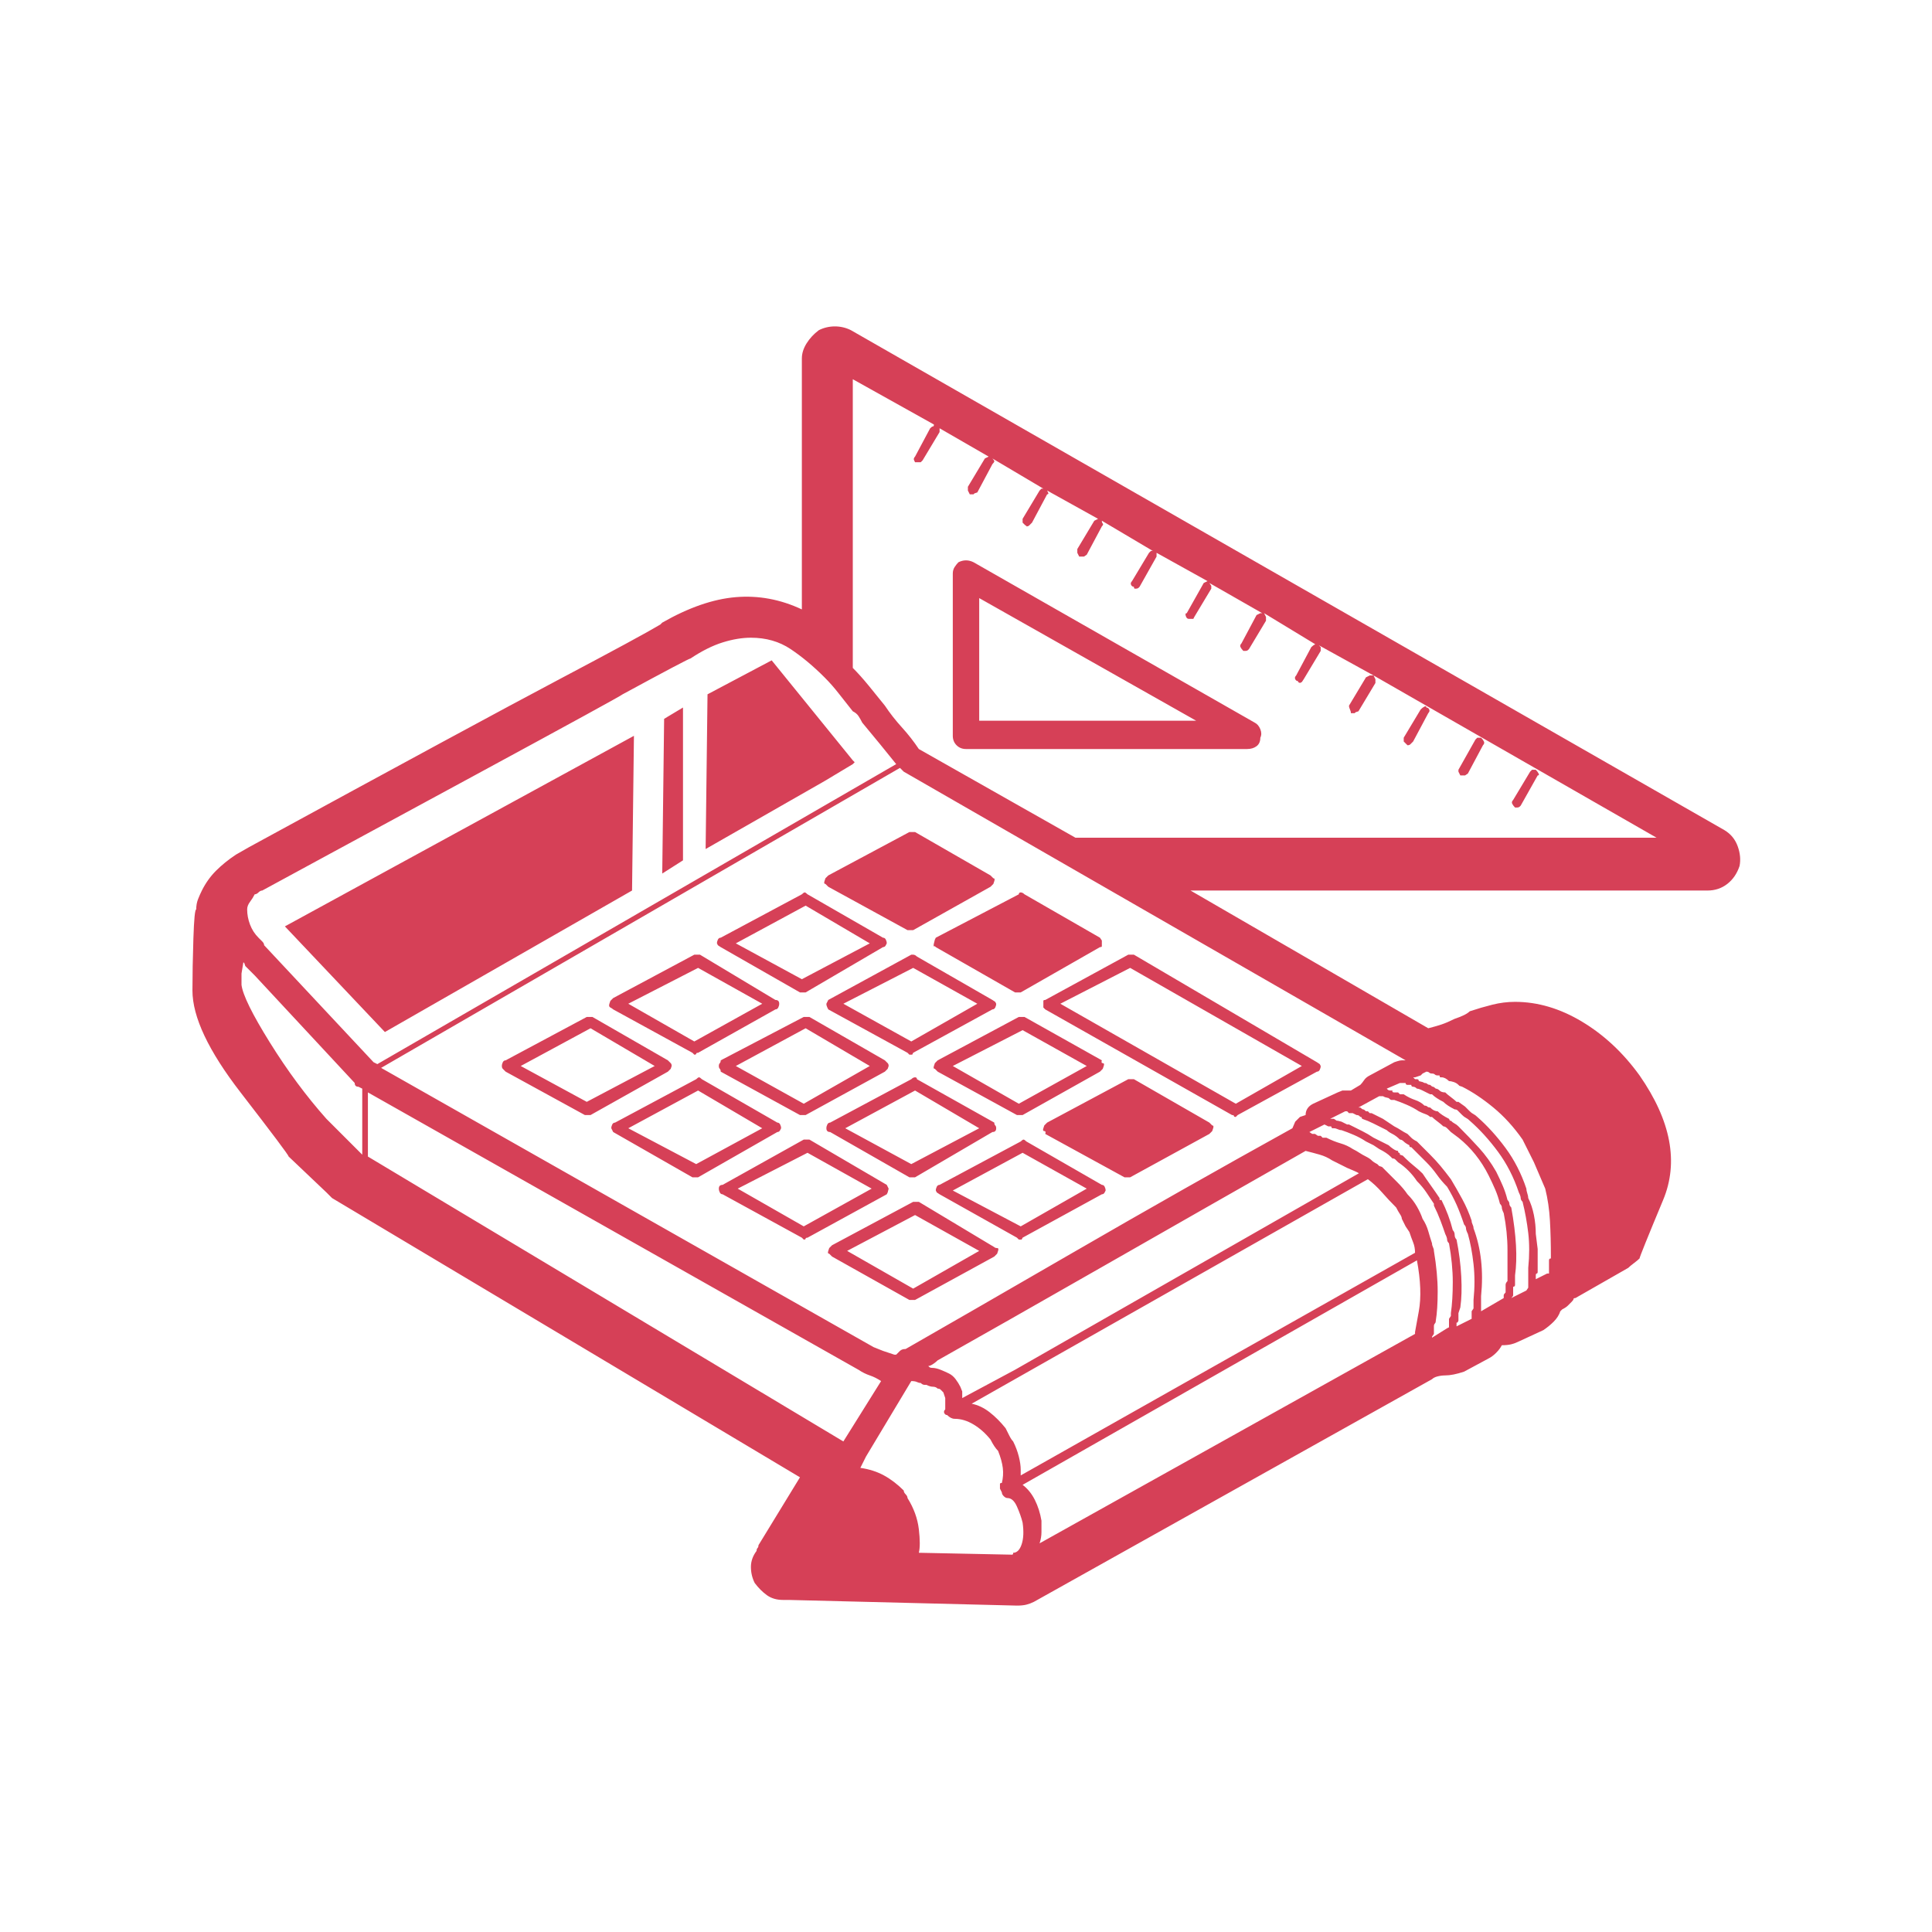
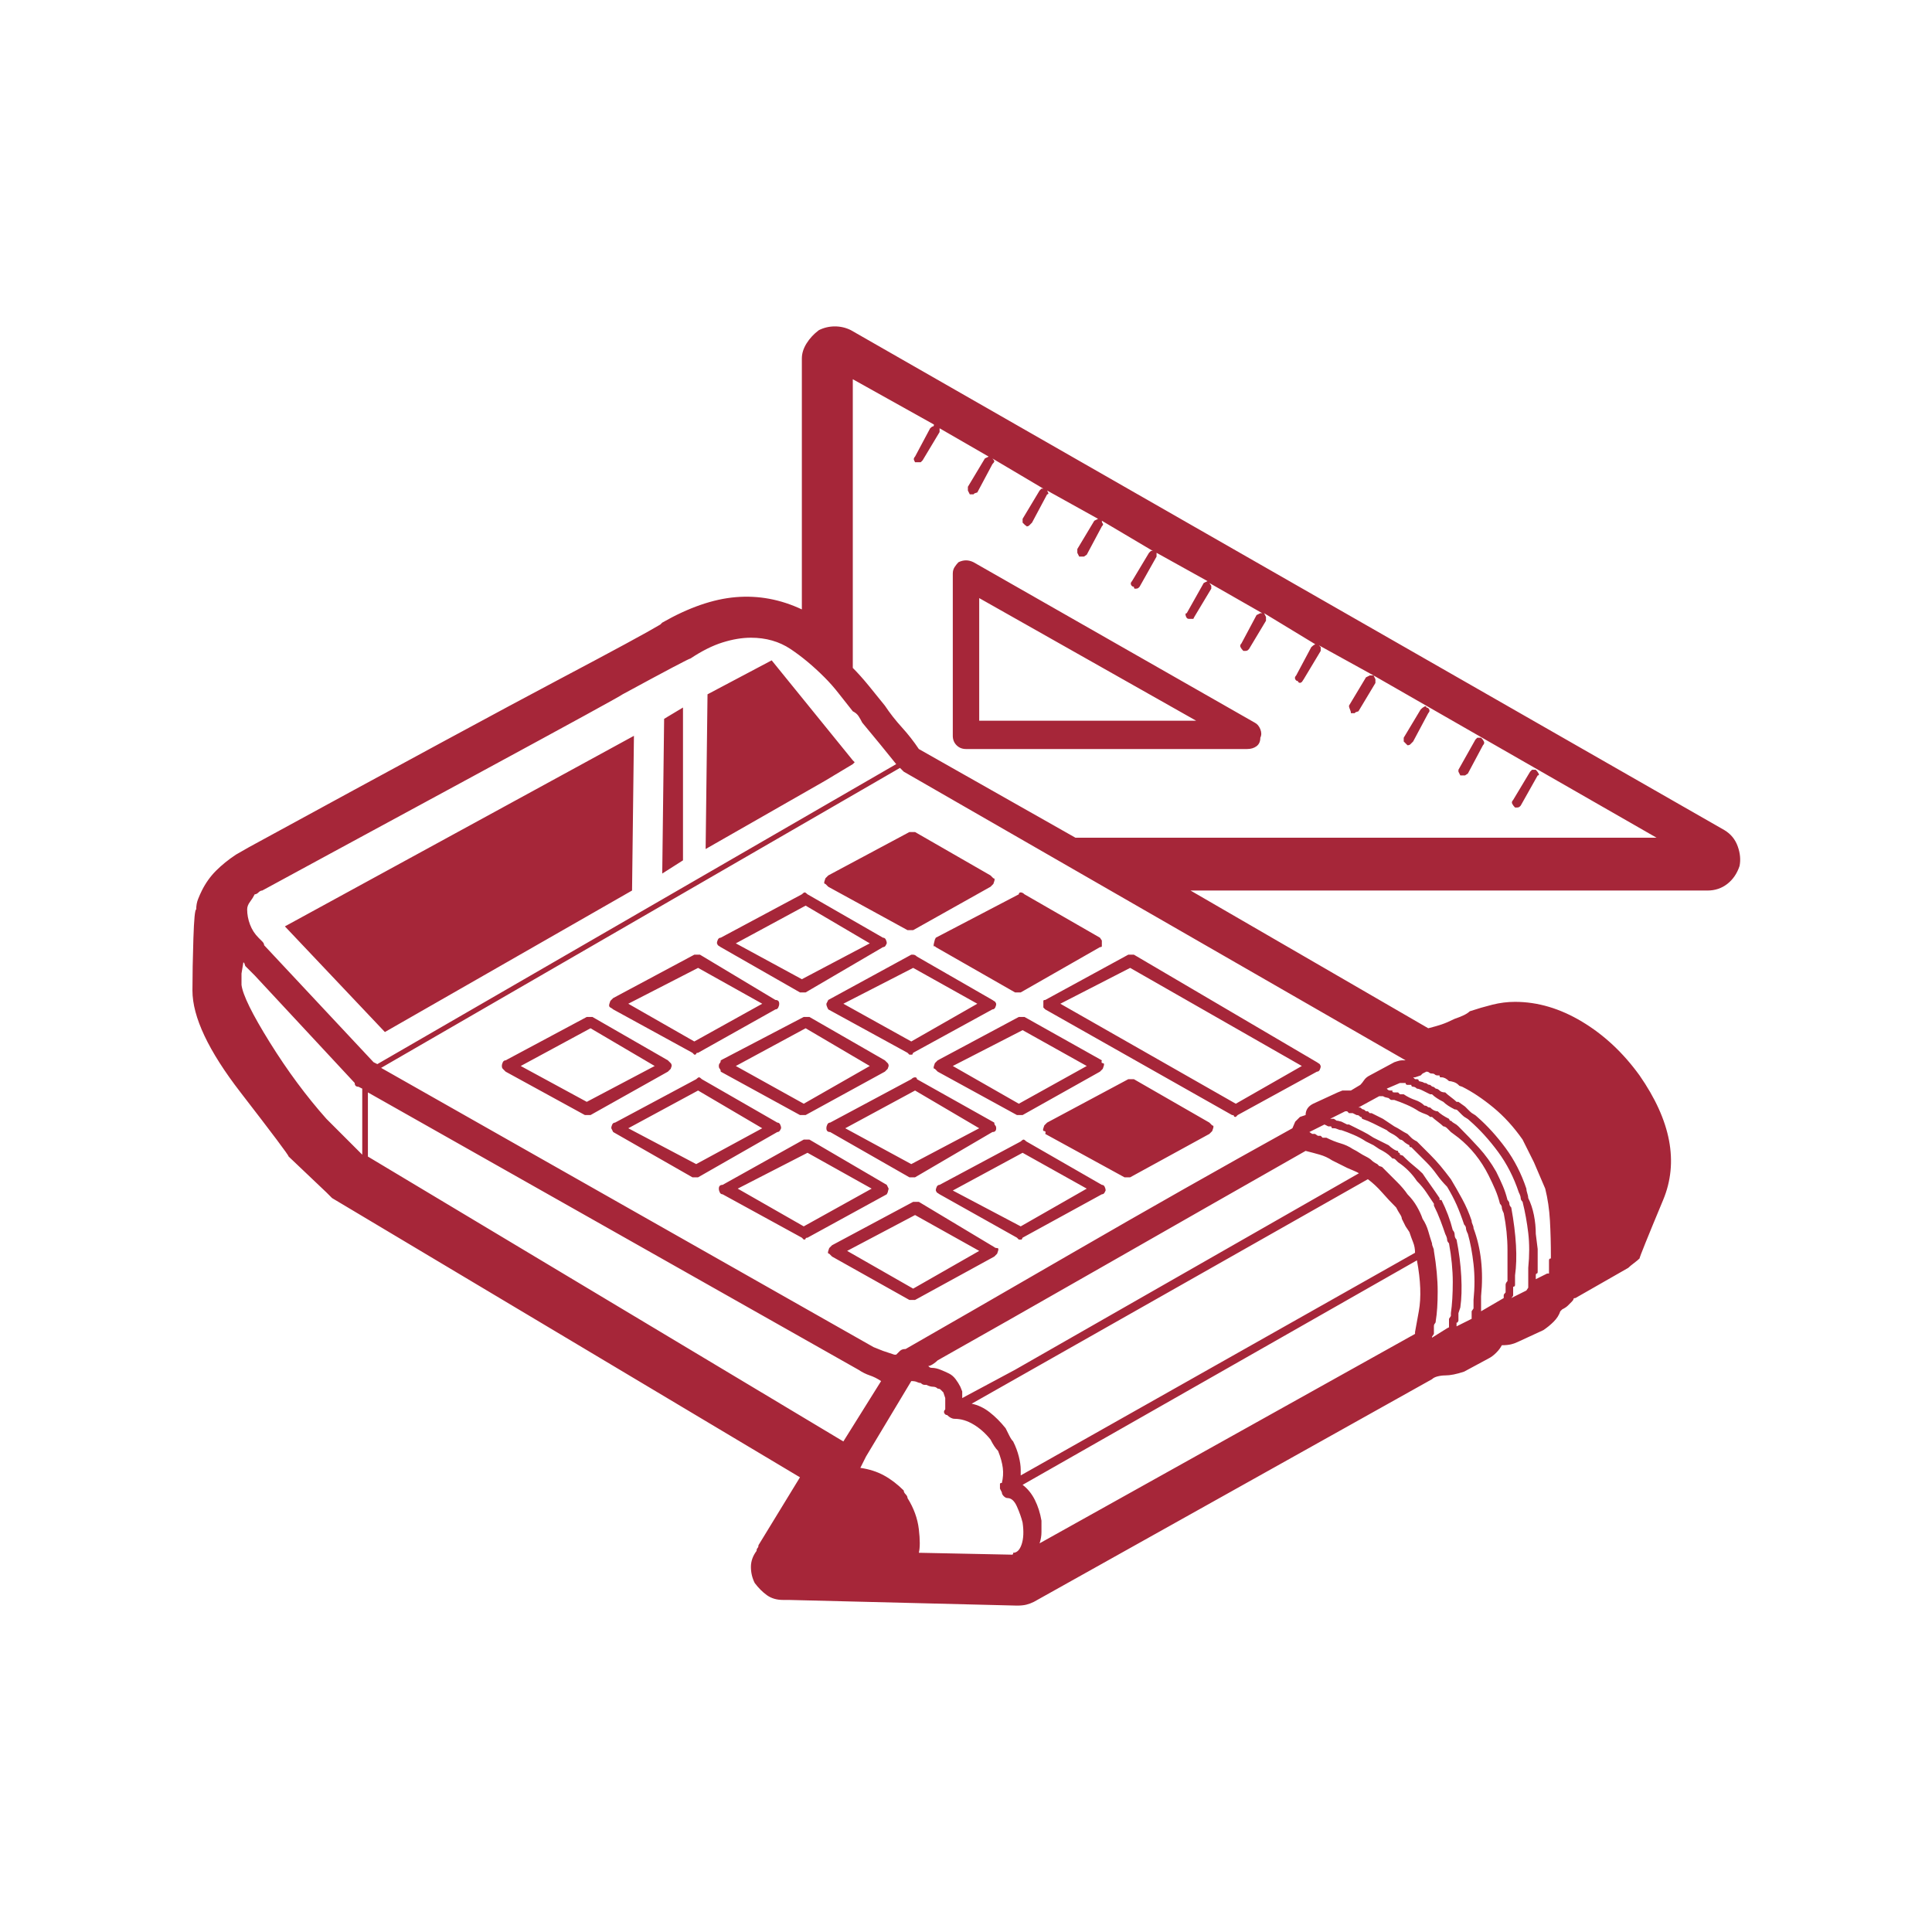
<svg xmlns="http://www.w3.org/2000/svg" version="1.1" viewBox="0 0 1024 1024">
  <g transform="matrix(1 0 0 -1 0 960)">
-     <path fill="#d64057" d="M665 577l-149 85q-2 1 -4 1t-4 -1q-1 -1 -2 -2.5t-1 -3.5v-86q0 -3 2 -5t5 -2h149q3 0 5 1.5t2 4.5q1 2 0 4.5t-3 3.5zM519 578v65l115 -65h-115zM914 520l-463 265q-4 2 -8.5 2t-8.5 -2q-4 -3 -6.5 -7t-2.5 -8v-133q-17 8 -35 6.5t-39 -13.5l-0.5 -0.5l-0.5 -0.5 q-10 -6 -53.5 -29t-164.5 -89l-7 -4q-6 -4 -10.5 -8.5t-7.5 -10.5q-1 -2 -2 -4.5t-1 -5.5q-1 0 -1.5 -15.5t-0.5 -27.5q0 -21 25.5 -54t25.5 -34l20 -19l1.5 -1.5l1.5 -1.5l248 -148l-22 -36q0 -1 -0.5 -1.5t-0.5 -1.5v0q-3 -4 -3 -8.5t2 -8.5q3 -4 6.5 -6.5t8.5 -2.5v0h2h1 l121 -3q3 0 5 0.5t4 1.5l211 118q1 1 3 1.5t4 0.5t4.5 0.5t5.5 1.5l13 7q2 1 4 3t3 4q3 0 5 0.5t4 1.5l13 6q3 2 5.5 4.5t3.5 5.5l1 1q2 1 3 2l2 2v0v0q1 1 1 1.5t1 0.5l28 16q1 1 3 2.5t3 2.5q0 1 12.5 31t-12.5 66q-13 18 -30.5 28.5t-35.5 10.5q-6 0 -12 -1.5t-12 -3.5 q-1 -1 -3 -2t-5 -2q-4 -2 -7 -3t-7 -2v0v0l-126 73h274q6 0 10.5 3.5t6.5 9.5q1 5 -1 10.5t-7 8.5v0zM135 486q1 0 2 1t2 1l35 19t77.5 42t78.5 43q35 19 36 19q9 6 17 8.5t15 2.5q12 0 21 -6t18 -15q4 -4 7.5 -8.5t7.5 -9.5q2 -1 3 -2.5t2 -3.5q5 -6 9.5 -11.5t8.5 -10.5 l-275 -159l-2 1l-58 62q0 1 -1 2l-2 2q-3 3 -4.5 7t-1.5 8q0 2 1.5 4t2.5 4v0zM192 348v0l-19 19q-16 18 -30 40.5t-15 30.5v0v0v6t1 6l0.5 -0.5t0.5 -1.5l5 -5l53 -57q0 -1 0.5 -1.5t1.5 -0.5l2 -1v-35v0zM195 347v34l260 -147q3 -2 6 -3t6 -3l-20 -32l-252 151v0zM537 137 q0 -1 -0.5 -1h-0.5l-49 1q1 4 0 12.5t-6 16.5q0 1 -1 2t-1 2q-5 5 -10.5 8t-12.5 4l3 6l24 40q2 0 3 -0.5t2 -0.5q1 -1 2 -1h1q2 -1 3.5 -1t2.5 -1q1 0 1.5 -0.5l1.5 -1.5t1 -3v-6q-1 -1 -0.5 -2t1.5 -1q1 -1 2 -1.5t2 -0.5q5 0 10 -3t9 -8q1 -2 2 -3.5t2 -2.5q2 -5 2.5 -9 t-0.5 -8q-1 0 -1 -0.5v-0.5v-2t1 -2q0 -1 1 -2t2 -1q3 0 5 -4.5t3 -8.5q1 -7 -0.5 -11.5t-4.5 -4.5v0zM537 196q-1 1 -2 3l-2 4q-4 5 -8.5 8.5t-9.5 4.5l210 119q4 -3 7.5 -7t7.5 -8q1 -2 2 -3.5t1 -2.5l2 -4t2 -3q1 -3 2 -5.5t1 -5.5l-209 -118v1v2q0 3 -1 7t-3 8v0z M538 234l-28 -15v3.5t-1 2.5q-1 2 -2.5 4t-3.5 3t-4.5 2t-4.5 1q-1 0 -1.5 0.5l-0.5 0.5q1 0 2.5 1t2.5 2q32 18 88 50t107 61q4 -1 7.5 -2t6.5 -3l4 -2l4 -2t3.5 -1.5t2.5 -1.5l-182 -104v0zM750 254v0v-1l-199 -111q1 3 1 6v6q-1 6 -3.5 11t-6.5 8l209 119q3 -16 1 -27 l-2 -11v0zM769 264v-1.5t-1 -1.5v-0.5v-0.5v-0.5v-1.5v-1.5t-1 -0.5l-8 -5v0.5t1 1.5v2v1v1v0q0 1 0.5 1.5t0.5 1.5q1 6 1 15.5t-2 21.5q0 1 -0.5 2t-0.5 2q-1 3 -2 6.5t-3 6.5q-1 3 -3 6.5t-5 6.5q-2 3 -5.5 6.5l-6.5 6.5l-1.5 1.5t-1.5 0.5l-0.5 0.5l-0.5 0.5q-2 1 -3 2 t-3 2t-3.5 2t-3.5 2q-3 2 -6.5 3t-7.5 3h-0.5h-1.5l-0.5 0.5l-0.5 0.5h-1.5t-1.5 1h-1.5t-1.5 1l8 4l1 -0.5l1 -0.5h1.5t0.5 -1h0.5h0.5q1 0 2 -0.5t2 -0.5q3 -1 6.5 -2.5t6.5 -3.5l4 -2t3 -2q2 -1 3.5 -2t2.5 -2l0.5 -0.5l0.5 -0.5q1 0 1.5 -0.5l1.5 -1.5q3 -2 5.5 -4.5 t4.5 -5.5q3 -3 5 -6l4 -6v-1v0q2 -4 3.5 -8t2.5 -7q1 -2 1 -3t1 -2q2 -11 2 -20.5t-1 -16.5v0zM781 271v-1.5v-1.5v0v0v-1.5t-1 -1.5v-0.5v-1.5v0v-1v-0.5v-0.5l-8 -4v0.5v0.5v0v1h0.5t0.5 1v0.5v0.5v1.5v1.5t0.5 1.5t0.5 1.5q1 7 0.5 16.5t-2.5 19.5q-1 1 -1 2.5t-1 2.5 q-1 4 -2.5 8t-3.5 8h-1v1q-2 3 -4.5 6.5t-4.5 6.5q-2 2 -4.5 4t-4.5 4l-1.5 1.5t-1.5 0.5q0 1 -0.5 1t-0.5 1q-1 0 -2.5 1t-2.5 2l-4 2l-4 2q-3 2 -6 3.5l-7 3.5h-1t-2 1l-1 0.5t-2 0.5v0v0h-0.5t-1.5 1v0v0h-1h-1l8 4v0h1v0l1 -1h0.5h1.5l1 -0.5l1 -0.5q1 0 1.5 -0.5 l0.5 -0.5h0.5t0.5 -1q3 -1 6 -2.5l7 -3.5q1 -1 3 -2t4 -3q1 0 2 -1t3 -2q0 -1 0.5 -1h0.5l1.5 -1.5l0.5 -0.5l3.5 -3.5l2.5 -2.5q3 -3 5.5 -6.5t5.5 -6.5q3 -5 5 -9.5t4 -10.5q1 -1 1 -2t1 -3q2 -7 3 -16t0 -19v0zM799 281q-1 -1 -1 -2v-1v-1v-1v-0.5v-0.5q-1 -1 -1 -1.5 v-1.5l-12 -7v1.5v1.5v1v1v1v0v1.5v0.5q1 10 0 19t-4 17q0 1 -0.5 2t-0.5 2q-2 6 -5 11.5t-6 10.5q-3 4 -5.5 7t-5.5 6l-2 2l-2 2l-0.5 0.5l-1.5 1.5l-0.5 0.5l-0.5 0.5q-2 1 -3 2l-2 2q-2 1 -3.5 2t-3.5 2l-6 4t-6 3h-0.5h-0.5l-1 1h-1q-1 1 -1.5 1t-1.5 1h-0.5h-0.5l11 6h1 h1l1 -0.5t2 -0.5v0v0q1 -1 1.5 -1h1.5q3 -1 6.5 -2.5t6.5 -3.5q2 -1 3.5 -1.5t2.5 -1.5h0.5h0.5q1 -1 3 -2.5t3 -2.5v0v0q1 0 2 -1l2 -2t2 -1.5t2 -1.5q5 -4 9 -9t7 -11q2 -4 3.5 -7.5t2.5 -7.5q1 -1 1 -2t1 -3q2 -10 2 -19.5v-16.5v0zM750 389l3 1l1 1l2 1v0v0v0 q1 0 1.5 -0.5t1.5 -0.5t1.5 -0.5t1.5 -0.5v0h1v0v0q0 -1 0.5 -1h0.5q1 0 2 -0.5t2 -1.5v0v0q1 0 2.5 -0.5t2.5 -1.5l0.5 -0.5t1.5 -0.5q8 -4 16.5 -11t15.5 -17l6 -12t6 -14q2 -8 2.5 -17t0.5 -19v-0.5v-0.5q-1 0 -1 -1v-1v-1.5v-1.5v-1v-1v0v-1v0h-1l-6 -3v1v1q0 1 0.5 1 t0.5 1v0.5v0.5v0v0v1.5v1.5v8t-1 8q0 5 -1 10t-3 9q0 1 -0.5 2.5t-0.5 2.5q-4 12 -11 21.5t-15 16.5q-1 1 -2 1.5t-2 1.5l-2.5 2.5t-3.5 2.5v0h-1q-1 1 -3 2.5t-3 2.5q-2 0 -3 1t-2 1q-1 1 -1.5 1t-1.5 1q-1 0 -1.5 0.5t-1.5 0.5v0v0l-1 0.5t-2 0.5q0 1 -1 1h-1l-0.5 0.5 l-0.5 0.5h1v0zM751 383v0v0q1 0 3 -1l4 -2v0h1q1 -1 2.5 -2t3.5 -2q1 -1 2.5 -2t3.5 -2q1 0 1.5 -0.5l0.5 -0.5l1.5 -1.5l0.5 -0.5q1 -1 2 -1.5t2 -1.5q8 -7 15 -16.5t11 -21.5q1 -2 1 -3t1 -2q2 -8 3 -16.5t0 -18.5v0v0v-2v-1v-1v0v0v0v-1v-1v-1.5v-1.5v0v0v-1.5t-1 -1.5 l-8 -4q1 1 1 1.5v1.5v0v0v0v0v1.5v1.5q1 0 1 1v1v2v2q1 7 0.5 16t-2.5 20q-1 1 -1 2t-1 2q-1 4 -2.5 7.5t-3.5 7.5q-4 7 -9 12.5t-11 11.5v0v0q-1 1 -2 1.5t-2 1.5h-0.5t-0.5 1q-2 1 -3.5 2t-2.5 2q-1 0 -2 0.5t-2 1.5q-1 0 -1.5 0.5t-1.5 0.5q-2 2 -5 3t-6 3h-2t-1 1h-1.5 h-0.5q-1 0 -1 0.5v0.5h-1v0q-1 0 -1.5 0.5l-0.5 0.5l7 3h1.5h0.5h0.5h0.5q0 -1 1 -1h2q0 -1 1 -1t2 -1v0zM745 398h-1h-1q-1 0 -2.5 -0.5l-1.5 -0.5l-13 -7q-2 -1 -3 -2.5t-2 -2.5l-5 -3v0v0h-1.5h-1.5h-1.5t-2.5 -1l-13 -6q-2 -1 -3 -2.5t-1 -3.5l-3 -1l-2.5 -2.5 t-1.5 -3.5q-56 -31 -116.5 -66t-88.5 -51v0q-2 0 -3 -1l-2 -2h-1v0l-6 2t-5 2l-261 148l275 159v0v0l1.5 -1.5l0.5 -0.5l266 -153v0zM570 516l-83 47q-4 6 -9 11.5t-9 11.5q-4 5 -8.5 10.5t-8.5 9.5v153l43 -24q0 -1 -0.5 -1t-1.5 -1l-8 -15q-1 -1 -0.5 -2l0.5 -1h1h1h1t1 1 l9 15v1.5v0.5l26 -15l-1 -0.5l-1 -0.5l-9 -15v-2t1 -2h1h1l0.5 0.5t1.5 0.5l8 15q1 1 1 1.5t-1 1.5l27 -16h-1t-1 -1l-9 -15v-2t1 -1t1 -0.5v-0.5q1 0 1.5 0.5l1.5 1.5l8 15q1 0 0.5 1l-0.5 1l27 -15l-1 -0.5l-1 -0.5l-9 -15v-2t1 -2h0.5h0.5h1.5t1.5 1l8 15q1 1 0.5 1.5 t-0.5 1.5l27 -16h-1t-1 -1l-9 -15q-1 -1 -0.5 -2t1.5 -1q0 -1 0.5 -1h0.5q1 0 1.5 0.5l0.5 0.5l9 16v1v1l27 -15l-1 -0.5l-1 -0.5l-9 -16q-1 0 -0.5 -1.5t1.5 -1.5h0.5h0.5h1.5t0.5 1l9 15v1.5t-1 1.5l28 -16h-1t-2 -1l-8 -15q-1 -1 -0.5 -2t1.5 -2h0.5h0.5q1 0 1.5 0.5 l0.5 0.5l9 15v2t-1 2l28 -17q0 1 -1 0.5t-2 -1.5l-8 -15q-1 -1 -0.5 -2t1.5 -1v-0.5t1 -0.5l1 0.5t1 1.5l9 15v2t-1 1l29 -16h-2t-2 -1l-9 -15q0 -1 0.5 -2t0.5 -2h1h1l0.5 0.5t1.5 0.5l9 15v2t-1 2l150 -86h-308v0zM356 395q0 1 -0.5 1.5l-1.5 1.5l-40 23h-1h-2l-43 -23 q-1 0 -1.5 -1t-0.5 -2t0.5 -1.5l1.5 -1.5l42 -23h0.5h0.5h1h1l41 23l1.5 1.5t0.5 1.5zM311 376l-35 19l37 20l34 -20zM325 425l42 -23l0.5 -0.5l0.5 -0.5q1 0 1 0.5t1 0.5l41 23q1 0 1.5 1t0.5 2t-0.5 1.5t-1.5 0.5l-40 24h-1h-2l-43 -23l-1.5 -1.5t-0.5 -1.5t0.5 -2t1.5 -1 v0zM370 447l34 -19l-36 -20l-35 20zM382 458l42 -24h0.5h0.5h0.5h1.5l41 24q1 0 1.5 1l0.5 1q0 1 -0.5 2t-1.5 1l-40 23q-1 1 -1.5 1t-1.5 -1l-43 -23q-1 0 -1.5 -1t-0.5 -2l0.5 -1t1.5 -1v0zM427 480l34 -20l-36 -19l-35 19l37 20v0zM439 490l42 -23h0.5h0.5h0.5h1.5l41 23 l1.5 1.5t0.5 1.5t-0.5 1.5l-1.5 1.5l-40 23h-1.5h-1.5l-43 -23l-1.5 -1.5t-0.5 -1.5t0.5 -1.5l1.5 -1.5v0zM414 362q0 1 -0.5 2t-1.5 1l-40 23q-1 1 -1.5 1t-1.5 -1l-43 -23q-1 0 -1.5 -1t-0.5 -2l0.5 -1l0.5 -1l42 -24h1h1h0.5h0.5l42 24q1 0 1.5 1l0.5 1v0zM369 343 l-36 19l37 20l34 -20zM471 395q0 1 -0.5 1.5l-1.5 1.5l-40 23h-2h-1l-44 -23q0 -1 -0.5 -1.5t-0.5 -1.5t0.5 -1.5t0.5 -1.5l42 -23h1h1h0.5h0.5l42 23l1.5 1.5t0.5 1.5zM426 375l-36 20l37 20l34 -20l-35 -20v0zM486 453q-1 1 -2 1h-1l-44 -24l-0.5 -1l-0.5 -1q0 -1 0.5 -2 l0.5 -1l42 -23l1 -1h1h0.5t0.5 1l42 23q1 0 1.5 1t0.5 2l-0.5 1t-1.5 1l-40 23v0zM483 408l-36 20l37 19l34 -19l-35 -20v0zM540 486l-44 -23l-0.5 -1t-0.5 -2t0.5 -1.5l0.5 -0.5l42 -24h0.5h1.5h0.5h0.5l42 24q1 0 1 0.5v1.5v1.5t-1 1.5l-40 23q-1 1 -2 1t-1 -1v0zM471 330 l-0.5 1l-0.5 1l-41 24h-1h-2l-43 -24q-1 0 -1.5 -0.5t-0.5 -1.5t0.5 -2t1.5 -1l42 -23l0.5 -0.5l0.5 -0.5q1 0 1 0.5t1 0.5l42 23l0.5 1t0.5 2v0zM426 310l-35 20l37 19l34 -19zM440 360l42 -24h0.5h0.5h1h1l41 24q1 0 1.5 0.5t0.5 1.5t-0.5 1.5t-0.5 1.5l-41 23q0 1 -1 1 t-2 -1l-43 -23q-1 0 -1.5 -1t-0.5 -2t0.5 -1.5t1.5 -0.5v0zM485 382l34 -20l-36 -19l-35 19l37 20v0zM540 369h1h1l41 23l1.5 1.5t0.5 1.5t-0.5 1.5t-0.5 1.5l-41 23h-1h-2l-43 -23l-1.5 -1.5t-0.5 -1.5t0.5 -1.5l1.5 -1.5l42 -23h0.5h0.5v0zM542 414l34 -19l-36 -20l-35 20 zM487 323h-1.5h-1.5l-43 -23l-1.5 -1.5t-0.5 -1.5t0.5 -1.5l1.5 -1.5l41 -23h1h1h0.5h0.5l42 23l1.5 1.5t0.5 1.5t-0.5 1.5t-1.5 0.5l-40 24v0zM484 277l-35 20l36 19l34 -19l-35 -20v0zM544 355q-1 1 -1.5 1t-1.5 -1l-43 -23q-1 0 -1.5 -1t-0.5 -2l0.5 -1t1.5 -1l41 -23 l1 -1h1h0.5t0.5 1l42 23q1 0 1.5 1l0.5 1q0 1 -0.5 2t-1.5 1l-40 23v0zM541 310l-36 19l37 20l34 -19zM601 388h-1.5h-1.5l-43 -23l-1.5 -1.5t-0.5 -1.5t0.5 -1.5t0.5 -1.5l42 -23h1h1h0.5h0.5l42 23l1.5 1.5t0.5 1.5t-0.5 1.5l-1.5 1.5l-40 23v0zM553 428v-2t1 -1l99 -56 q1 0 1 -0.5t1 -0.5l0.5 0.5l0.5 0.5l42 23q1 0 1.5 1t0.5 2l-0.5 1t-1.5 1l-97 57h-2h-1l-44 -24q-1 0 -1 -0.5v-1.5zM599 447l91 -52l-35 -20l-93 53l37 19v0zM362 585l-10 -6l-1 -82l11 7v81zM335 488l1 82l-185 -101l53 -56zM452 555l1 1l-1 1l-43 53l-34 -18l-1 -82 l63 36zM746 565q1 0 1.5 0.5l1.5 1.5l8 15q1 1 0.5 2t-1.5 1q0 1 -1 0.5t-2 -1.5l-9 -15v-2t1 -1l1 -1v0v0zM775 549h1.5t1.5 1l8 15q1 1 0.5 2t-1.5 2h-2t-1 -1l-9 -16v-1t1 -2h0.5h0.5zM804 532q1 0 1.5 0.5l0.5 0.5l9 16q1 0 0.5 1t-1.5 2h-2t-1 -1l-9 -15q-1 -1 -0.5 -2 t1.5 -2h0.5h0.5v0z" />
+     <path fill="#a62639" d="M665 577l-149 85q-2 1 -4 1t-4 -1q-1 -1 -2 -2.5t-1 -3.5v-86q0 -3 2 -5t5 -2h149q3 0 5 1.5t2 4.5q1 2 0 4.5t-3 3.5zM519 578v65l115 -65h-115zM914 520l-463 265q-4 2 -8.5 2t-8.5 -2q-4 -3 -6.5 -7t-2.5 -8v-133q-17 8 -35 6.5t-39 -13.5l-0.5 -0.5l-0.5 -0.5 q-10 -6 -53.5 -29t-164.5 -89l-7 -4q-6 -4 -10.5 -8.5t-7.5 -10.5q-1 -2 -2 -4.5t-1 -5.5q-1 0 -1.5 -15.5t-0.5 -27.5q0 -21 25.5 -54t25.5 -34l20 -19l1.5 -1.5l1.5 -1.5l248 -148l-22 -36q0 -1 -0.5 -1.5t-0.5 -1.5v0q-3 -4 -3 -8.5t2 -8.5q3 -4 6.5 -6.5t8.5 -2.5v0h2h1 l121 -3q3 0 5 0.5t4 1.5l211 118q1 1 3 1.5t4 0.5t4.5 0.5t5.5 1.5l13 7q2 1 4 3t3 4q3 0 5 0.5t4 1.5l13 6q3 2 5.5 4.5t3.5 5.5l1 1q2 1 3 2l2 2v0v0q1 1 1 1.5t1 0.5l28 16q1 1 3 2.5t3 2.5q0 1 12.5 31t-12.5 66q-13 18 -30.5 28.5t-35.5 10.5q-6 0 -12 -1.5t-12 -3.5 q-1 -1 -3 -2t-5 -2q-4 -2 -7 -3t-7 -2v0v0l-126 73h274q6 0 10.5 3.5t6.5 9.5q1 5 -1 10.5t-7 8.5v0zM135 486q1 0 2 1t2 1l35 19t77.5 42t78.5 43q35 19 36 19q9 6 17 8.5t15 2.5q12 0 21 -6t18 -15q4 -4 7.5 -8.5t7.5 -9.5q2 -1 3 -2.5t2 -3.5q5 -6 9.5 -11.5t8.5 -10.5 l-275 -159l-2 1l-58 62q0 1 -1 2l-2 2q-3 3 -4.5 7t-1.5 8q0 2 1.5 4t2.5 4v0zM192 348v0l-19 19q-16 18 -30 40.5t-15 30.5v0v0v6t1 6l0.5 -0.5t0.5 -1.5l5 -5l53 -57q0 -1 0.5 -1.5t1.5 -0.5l2 -1v-35v0zM195 347v34l260 -147q3 -2 6 -3t6 -3l-20 -32l-252 151v0zM537 137 q0 -1 -0.5 -1h-0.5l-49 1q1 4 0 12.5t-6 16.5q0 1 -1 2t-1 2q-5 5 -10.5 8t-12.5 4l3 6l24 40q2 0 3 -0.5t2 -0.5q1 -1 2 -1h1q2 -1 3.5 -1t2.5 -1q1 0 1.5 -0.5l1.5 -1.5t1 -3v-6q-1 -1 -0.5 -2t1.5 -1q1 -1 2 -1.5t2 -0.5q5 0 10 -3t9 -8q1 -2 2 -3.5t2 -2.5q2 -5 2.5 -9 t-0.5 -8q-1 0 -1 -0.5v-0.5v-2t1 -2q0 -1 1 -2t2 -1q3 0 5 -4.5t3 -8.5q1 -7 -0.5 -11.5t-4.5 -4.5v0zM537 196q-1 1 -2 3l-2 4q-4 5 -8.5 8.5t-9.5 4.5l210 119q4 -3 7.5 -7t7.5 -8q1 -2 2 -3.5t1 -2.5l2 -4t2 -3q1 -3 2 -5.5t1 -5.5l-209 -118v1v2q0 3 -1 7t-3 8v0z M538 234l-28 -15v3.5t-1 2.5q-1 2 -2.5 4t-3.5 3t-4.5 2t-4.5 1q-1 0 -1.5 0.5l-0.5 0.5q1 0 2.5 1t2.5 2q32 18 88 50t107 61q4 -1 7.5 -2t6.5 -3l4 -2l4 -2t3.5 -1.5t2.5 -1.5l-182 -104v0zM750 254v0v-1l-199 -111q1 3 1 6v6q-1 6 -3.5 11t-6.5 8l209 119q3 -16 1 -27 l-2 -11v0zM769 264v-1.5t-1 -1.5v-0.5v-0.5v-0.5v-1.5v-1.5t-1 -0.5l-8 -5v0.5t1 1.5v2v1v1v0q0 1 0.5 1.5t0.5 1.5q1 6 1 15.5t-2 21.5q0 1 -0.5 2t-0.5 2q-1 3 -2 6.5t-3 6.5q-1 3 -3 6.5t-5 6.5q-2 3 -5.5 6.5l-6.5 6.5l-1.5 1.5t-1.5 0.5l-0.5 0.5l-0.5 0.5q-2 1 -3 2 t-3 2t-3.5 2t-3.5 2q-3 2 -6.5 3t-7.5 3h-0.5h-1.5l-0.5 0.5l-0.5 0.5h-1.5t-1.5 1h-1.5t-1.5 1l8 4l1 -0.5l1 -0.5h1.5t0.5 -1h0.5h0.5q1 0 2 -0.5t2 -0.5q3 -1 6.5 -2.5t6.5 -3.5l4 -2t3 -2q2 -1 3.5 -2t2.5 -2l0.5 -0.5l0.5 -0.5q1 0 1.5 -0.5l1.5 -1.5q3 -2 5.5 -4.5 t4.5 -5.5q3 -3 5 -6l4 -6v-1v0q2 -4 3.5 -8t2.5 -7q1 -2 1 -3t1 -2q2 -11 2 -20.5t-1 -16.5v0zM781 271v-1.5v-1.5v0v0v-1.5t-1 -1.5v-0.5v-1.5v0v-1v-0.5v-0.5l-8 -4v0.5v0.5v0v1h0.5t0.5 1v0.5v0.5v1.5v1.5t0.5 1.5t0.5 1.5q1 7 0.5 16.5t-2.5 19.5q-1 1 -1 2.5t-1 2.5 q-1 4 -2.5 8t-3.5 8h-1v1q-2 3 -4.5 6.5t-4.5 6.5q-2 2 -4.5 4t-4.5 4l-1.5 1.5t-1.5 0.5q0 1 -0.5 1t-0.5 1q-1 0 -2.5 1t-2.5 2l-4 2l-4 2q-3 2 -6 3.5l-7 3.5h-1t-2 1l-1 0.5t-2 0.5v0v0h-0.5t-1.5 1v0v0h-1h-1l8 4v0h1v0l1 -1h0.5h1.5l1 -0.5l1 -0.5q1 0 1.5 -0.5 l0.5 -0.5h0.5t0.5 -1q3 -1 6 -2.5l7 -3.5q1 -1 3 -2t4 -3q1 0 2 -1t3 -2q0 -1 0.5 -1h0.5l1.5 -1.5l0.5 -0.5l3.5 -3.5l2.5 -2.5q3 -3 5.5 -6.5t5.5 -6.5q3 -5 5 -9.5t4 -10.5q1 -1 1 -2t1 -3q2 -7 3 -16t0 -19v0zM799 281q-1 -1 -1 -2v-1v-1v-1v-0.5v-0.5q-1 -1 -1 -1.5 v-1.5l-12 -7v1.5v1.5v1v1v1v0v1.5v0.5q1 10 0 19t-4 17q0 1 -0.5 2t-0.5 2q-2 6 -5 11.5t-6 10.5q-3 4 -5.5 7t-5.5 6l-2 2l-2 2l-0.5 0.5l-1.5 1.5l-0.5 0.5l-0.5 0.5q-2 1 -3 2l-2 2q-2 1 -3.5 2t-3.5 2l-6 4t-6 3h-0.5h-0.5l-1 1h-1q-1 1 -1.5 1t-1.5 1h-0.5h-0.5l11 6h1 h1l1 -0.5t2 -0.5v0v0q1 -1 1.5 -1h1.5q3 -1 6.5 -2.5t6.5 -3.5q2 -1 3.5 -1.5t2.5 -1.5h0.5h0.5q1 -1 3 -2.5t3 -2.5v0v0q1 0 2 -1l2 -2t2 -1.5t2 -1.5q5 -4 9 -9t7 -11q2 -4 3.5 -7.5t2.5 -7.5q1 -1 1 -2t1 -3q2 -10 2 -19.5v-16.5v0zM750 389l3 1l1 1l2 1v0v0v0 q1 0 1.5 -0.5t1.5 -0.5t1.5 -0.5t1.5 -0.5v0h1v0v0q0 -1 0.5 -1h0.5q1 0 2 -0.5t2 -1.5v0v0q1 0 2.5 -0.5t2.5 -1.5l0.5 -0.5t1.5 -0.5q8 -4 16.5 -11t15.5 -17l6 -12t6 -14q2 -8 2.5 -17t0.5 -19v-0.5v-0.5q-1 0 -1 -1v-1v-1.5v-1.5v-1v-1v0v-1v0h-1l-6 -3v1v1q0 1 0.5 1 t0.5 1v0.5v0.5v0v0v1.5v1.5v8t-1 8q0 5 -1 10t-3 9q0 1 -0.5 2.5t-0.5 2.5q-4 12 -11 21.5t-15 16.5q-1 1 -2 1.5t-2 1.5l-2.5 2.5t-3.5 2.5v0h-1q-1 1 -3 2.5t-3 2.5q-2 0 -3 1t-2 1q-1 1 -1.5 1t-1.5 1q-1 0 -1.5 0.5t-1.5 0.5v0v0l-1 0.5t-2 0.5q0 1 -1 1h-1l-0.5 0.5 l-0.5 0.5h1v0zM751 383v0v0q1 0 3 -1l4 -2v0h1q1 -1 2.5 -2t3.5 -2q1 -1 2.5 -2t3.5 -2q1 0 1.5 -0.5l0.5 -0.5l1.5 -1.5l0.5 -0.5q1 -1 2 -1.5t2 -1.5q8 -7 15 -16.5t11 -21.5q1 -2 1 -3t1 -2q2 -8 3 -16.5t0 -18.5v0v0v-2v-1v-1v0v0v0v-1v-1v-1.5v-1.5v0v0v-1.5t-1 -1.5 l-8 -4q1 1 1 1.5v1.5v0v0v0v0v1.5v1.5q1 0 1 1v1v2v2q1 7 0.5 16t-2.5 20q-1 1 -1 2t-1 2q-1 4 -2.5 7.5t-3.5 7.5q-4 7 -9 12.5t-11 11.5v0v0q-1 1 -2 1.5t-2 1.5h-0.5t-0.5 1q-2 1 -3.5 2t-2.5 2q-1 0 -2 0.5t-2 1.5q-1 0 -1.5 0.5t-1.5 0.5q-2 2 -5 3t-6 3h-2t-1 1h-1.5 h-0.5q-1 0 -1 0.5v0.5h-1v0q-1 0 -1.5 0.5l-0.5 0.5l7 3h1.5h0.5h0.5h0.5q0 -1 1 -1h2q0 -1 1 -1t2 -1v0zM745 398h-1h-1q-1 0 -2.5 -0.5l-1.5 -0.5l-13 -7q-2 -1 -3 -2.5t-2 -2.5l-5 -3v0v0h-1.5h-1.5h-1.5t-2.5 -1l-13 -6q-2 -1 -3 -2.5t-1 -3.5l-3 -1l-2.5 -2.5 t-1.5 -3.5q-56 -31 -116.5 -66t-88.5 -51v0q-2 0 -3 -1l-2 -2h-1v0l-6 2t-5 2l-261 148l275 159v0v0l1.5 -1.5l0.5 -0.5l266 -153v0zM570 516l-83 47q-4 6 -9 11.5t-9 11.5q-4 5 -8.5 10.5t-8.5 9.5v153l43 -24q0 -1 -0.5 -1t-1.5 -1l-8 -15q-1 -1 -0.5 -2l0.5 -1h1h1h1t1 1 l9 15v1.5v0.5l26 -15l-1 -0.5l-1 -0.5l-9 -15v-2t1 -2h1h1l0.5 0.5t1.5 0.5l8 15q1 1 1 1.5t-1 1.5l27 -16h-1t-1 -1l-9 -15v-2t1 -1t1 -0.5v-0.5q1 0 1.5 0.5l1.5 1.5l8 15q1 0 0.5 1l-0.5 1l27 -15l-1 -0.5l-1 -0.5l-9 -15v-2t1 -2h0.5h0.5h1.5t1.5 1l8 15q1 1 0.5 1.5 t-0.5 1.5l27 -16h-1t-1 -1l-9 -15q-1 -1 -0.5 -2t1.5 -1q0 -1 0.5 -1h0.5q1 0 1.5 0.5l0.5 0.5l9 16v1v1l27 -15l-1 -0.5l-1 -0.5l-9 -16q-1 0 -0.5 -1.5t1.5 -1.5h0.5h0.5h1.5t0.5 1l9 15v1.5t-1 1.5l28 -16h-1t-2 -1l-8 -15q-1 -1 -0.5 -2t1.5 -2h0.5h0.5q1 0 1.5 0.5 l0.5 0.5l9 15v2t-1 2l28 -17q0 1 -1 0.5t-2 -1.5l-8 -15q-1 -1 -0.5 -2t1.5 -1v-0.5t1 -0.5l1 0.5t1 1.5l9 15v2t-1 1l29 -16h-2t-2 -1l-9 -15q0 -1 0.5 -2t0.5 -2h1h1l0.5 0.5t1.5 0.5l9 15v2t-1 2l150 -86h-308v0zM356 395q0 1 -0.5 1.5l-1.5 1.5l-40 23h-1h-2l-43 -23 q-1 0 -1.5 -1t-0.5 -2t0.5 -1.5l1.5 -1.5l42 -23h0.5h0.5h1h1l41 23l1.5 1.5t0.5 1.5zM311 376l-35 19l37 20l34 -20zM325 425l42 -23l0.5 -0.5l0.5 -0.5q1 0 1 0.5t1 0.5l41 23q1 0 1.5 1t0.5 2t-0.5 1.5t-1.5 0.5l-40 24h-1h-2l-43 -23l-1.5 -1.5t-0.5 -1.5t0.5 -2t1.5 -1 v0zM370 447l34 -19l-36 -20l-35 20zM382 458l42 -24h0.5h0.5h0.5h1.5l41 24q1 0 1.5 1l0.5 1q0 1 -0.5 2t-1.5 1l-40 23q-1 1 -1.5 1t-1.5 -1l-43 -23q-1 0 -1.5 -1t-0.5 -2l0.5 -1t1.5 -1v0zM427 480l34 -20l-36 -19l-35 19l37 20v0zM439 490l42 -23h0.5h0.5h0.5h1.5l41 23 l1.5 1.5t0.5 1.5t-0.5 1.5l-1.5 1.5l-40 23h-1.5h-1.5l-43 -23l-1.5 -1.5t-0.5 -1.5t0.5 -1.5l1.5 -1.5v0zM414 362q0 1 -0.5 2t-1.5 1l-40 23q-1 1 -1.5 1t-1.5 -1l-43 -23q-1 0 -1.5 -1t-0.5 -2l0.5 -1l0.5 -1l42 -24h1h1h0.5h0.5l42 24q1 0 1.5 1l0.5 1v0zM369 343 l-36 19l37 20l34 -20zM471 395q0 1 -0.5 1.5l-1.5 1.5l-40 23h-2h-1l-44 -23q0 -1 -0.5 -1.5t-0.5 -1.5t0.5 -1.5t0.5 -1.5l42 -23h1h1h0.5h0.5l42 23l1.5 1.5t0.5 1.5zM426 375l-36 20l37 20l34 -20l-35 -20v0zM486 453q-1 1 -2 1h-1l-44 -24l-0.5 -1l-0.5 -1q0 -1 0.5 -2 l0.5 -1l42 -23l1 -1h1h0.5t0.5 1l42 23q1 0 1.5 1t0.5 2l-0.5 1t-1.5 1l-40 23v0zM483 408l-36 20l37 19l34 -19l-35 -20v0zM540 486l-44 -23l-0.5 -1t-0.5 -2t0.5 -1.5l0.5 -0.5l42 -24h0.5h1.5h0.5h0.5l42 24q1 0 1 0.5v1.5v1.5t-1 1.5l-40 23q-1 1 -2 1t-1 -1v0zM471 330 l-0.5 1l-0.5 1l-41 24h-1h-2l-43 -24q-1 0 -1.5 -0.5t-0.5 -1.5t0.5 -2t1.5 -1l42 -23l0.5 -0.5l0.5 -0.5q1 0 1 0.5t1 0.5l42 23l0.5 1t0.5 2v0zM426 310l-35 20l37 19l34 -19zM440 360l42 -24h0.5h0.5h1h1l41 24q1 0 1.5 0.5t0.5 1.5t-0.5 1.5t-0.5 1.5l-41 23q0 1 -1 1 t-2 -1l-43 -23q-1 0 -1.5 -1t-0.5 -2t0.5 -1.5t1.5 -0.5v0zM485 382l34 -20l-36 -19l-35 19l37 20v0zM540 369h1h1l41 23l1.5 1.5t0.5 1.5t-0.5 1.5t-0.5 1.5l-41 23h-1h-2l-43 -23l-1.5 -1.5t-0.5 -1.5t0.5 -1.5l1.5 -1.5l42 -23h0.5h0.5v0zM542 414l34 -19l-36 -20l-35 20 zM487 323h-1.5h-1.5l-43 -23l-1.5 -1.5t-0.5 -1.5t0.5 -1.5l1.5 -1.5l41 -23h1h1h0.5h0.5l42 23l1.5 1.5t0.5 1.5t-0.5 1.5t-1.5 0.5l-40 24v0zM484 277l-35 20l36 19l34 -19l-35 -20v0zM544 355q-1 1 -1.5 1t-1.5 -1l-43 -23q-1 0 -1.5 -1t-0.5 -2l0.5 -1t1.5 -1l41 -23 l1 -1h1h0.5t0.5 1l42 23q1 0 1.5 1l0.5 1q0 1 -0.5 2t-1.5 1l-40 23v0zM541 310l-36 19l37 20l34 -19zM601 388h-1.5h-1.5l-43 -23l-1.5 -1.5t-0.5 -1.5t0.5 -1.5t0.5 -1.5l42 -23h1h1h0.5h0.5l42 23l1.5 1.5t0.5 1.5t-0.5 1.5l-1.5 1.5l-40 23v0zM553 428v-2t1 -1l99 -56 q1 0 1 -0.5t1 -0.5l0.5 0.5l0.5 0.5l42 23q1 0 1.5 1t0.5 2l-0.5 1t-1.5 1l-97 57h-2h-1l-44 -24q-1 0 -1 -0.5v-1.5zM599 447l91 -52l-35 -20l-93 53l37 19v0zM362 585l-10 -6l-1 -82l11 7v81zM335 488l1 82l-185 -101l53 -56zM452 555l1 1l-1 1l-43 53l-34 -18l-1 -82 l63 36zM746 565q1 0 1.5 0.5l1.5 1.5l8 15q1 1 0.5 2t-1.5 1q0 1 -1 0.5t-2 -1.5l-9 -15v-2t1 -1l1 -1v0v0zM775 549h1.5t1.5 1l8 15q1 1 0.5 2t-1.5 2h-2t-1 -1l-9 -16v-1t1 -2h0.5h0.5zM804 532q1 0 1.5 0.5l0.5 0.5l9 16q1 0 0.5 1t-1.5 2h-2t-1 -1l-9 -15q-1 -1 -0.5 -2 t1.5 -2h0.5h0.5v0z" />
  </g>
</svg>
